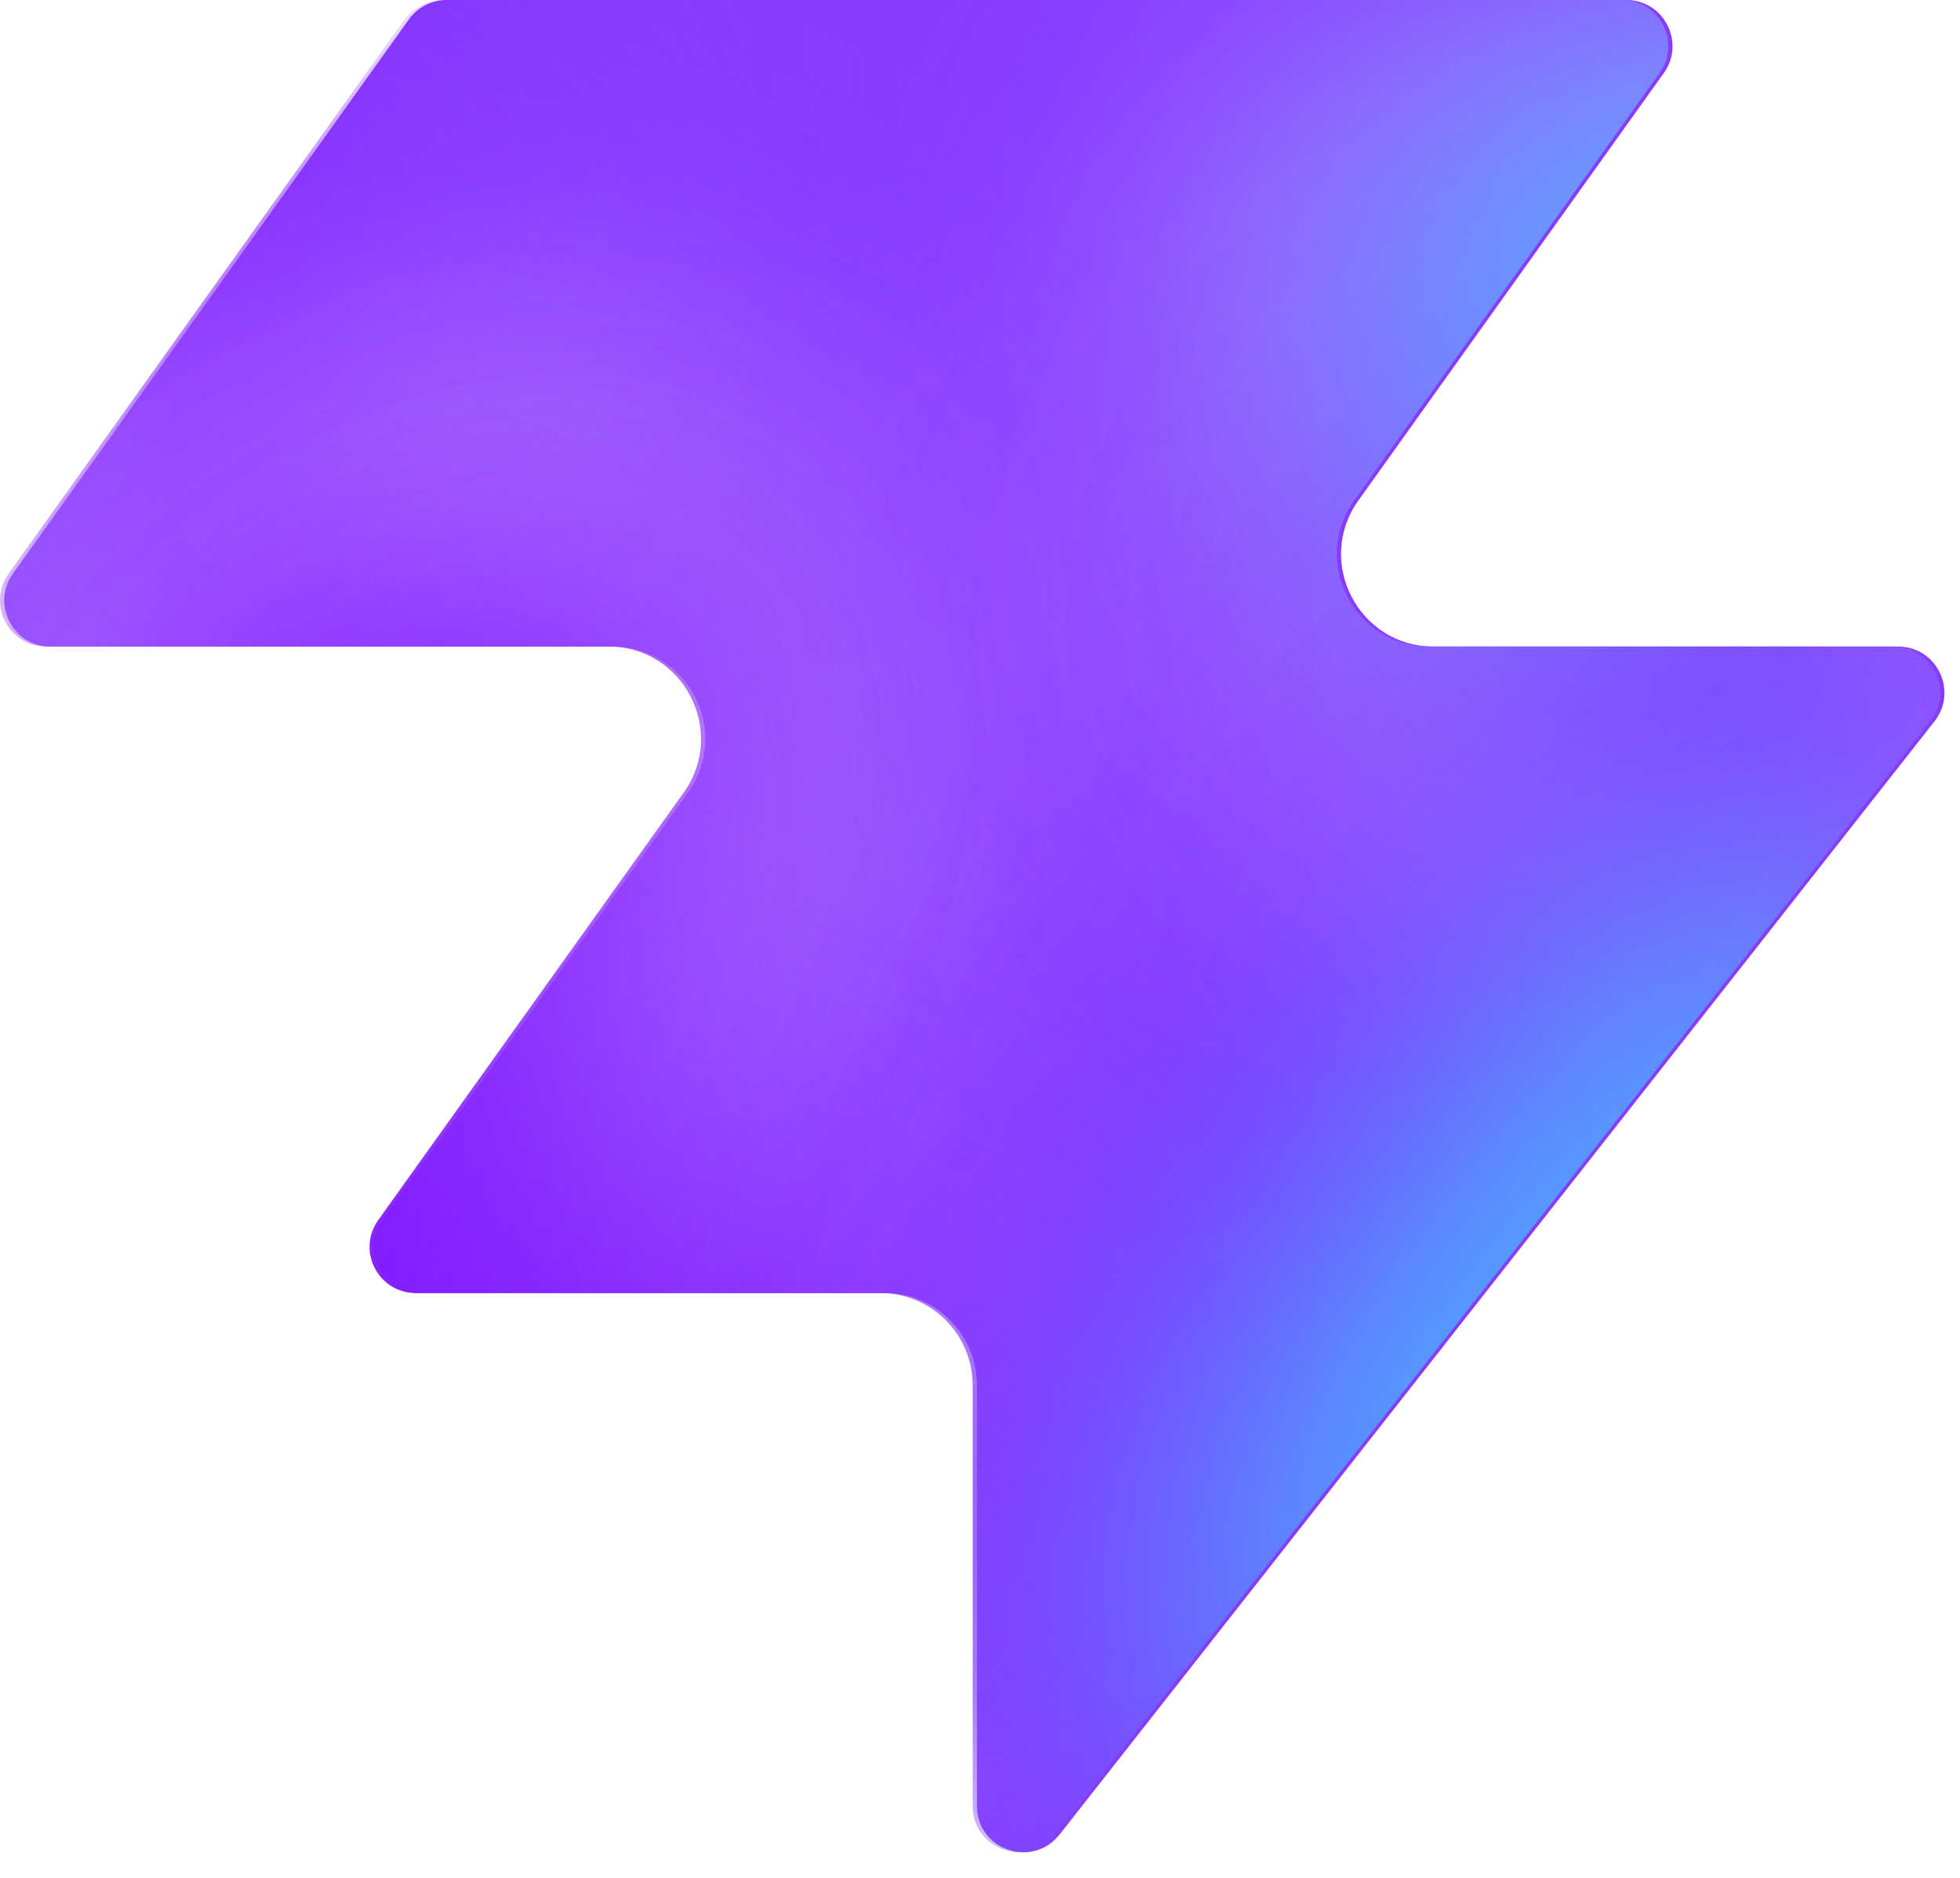
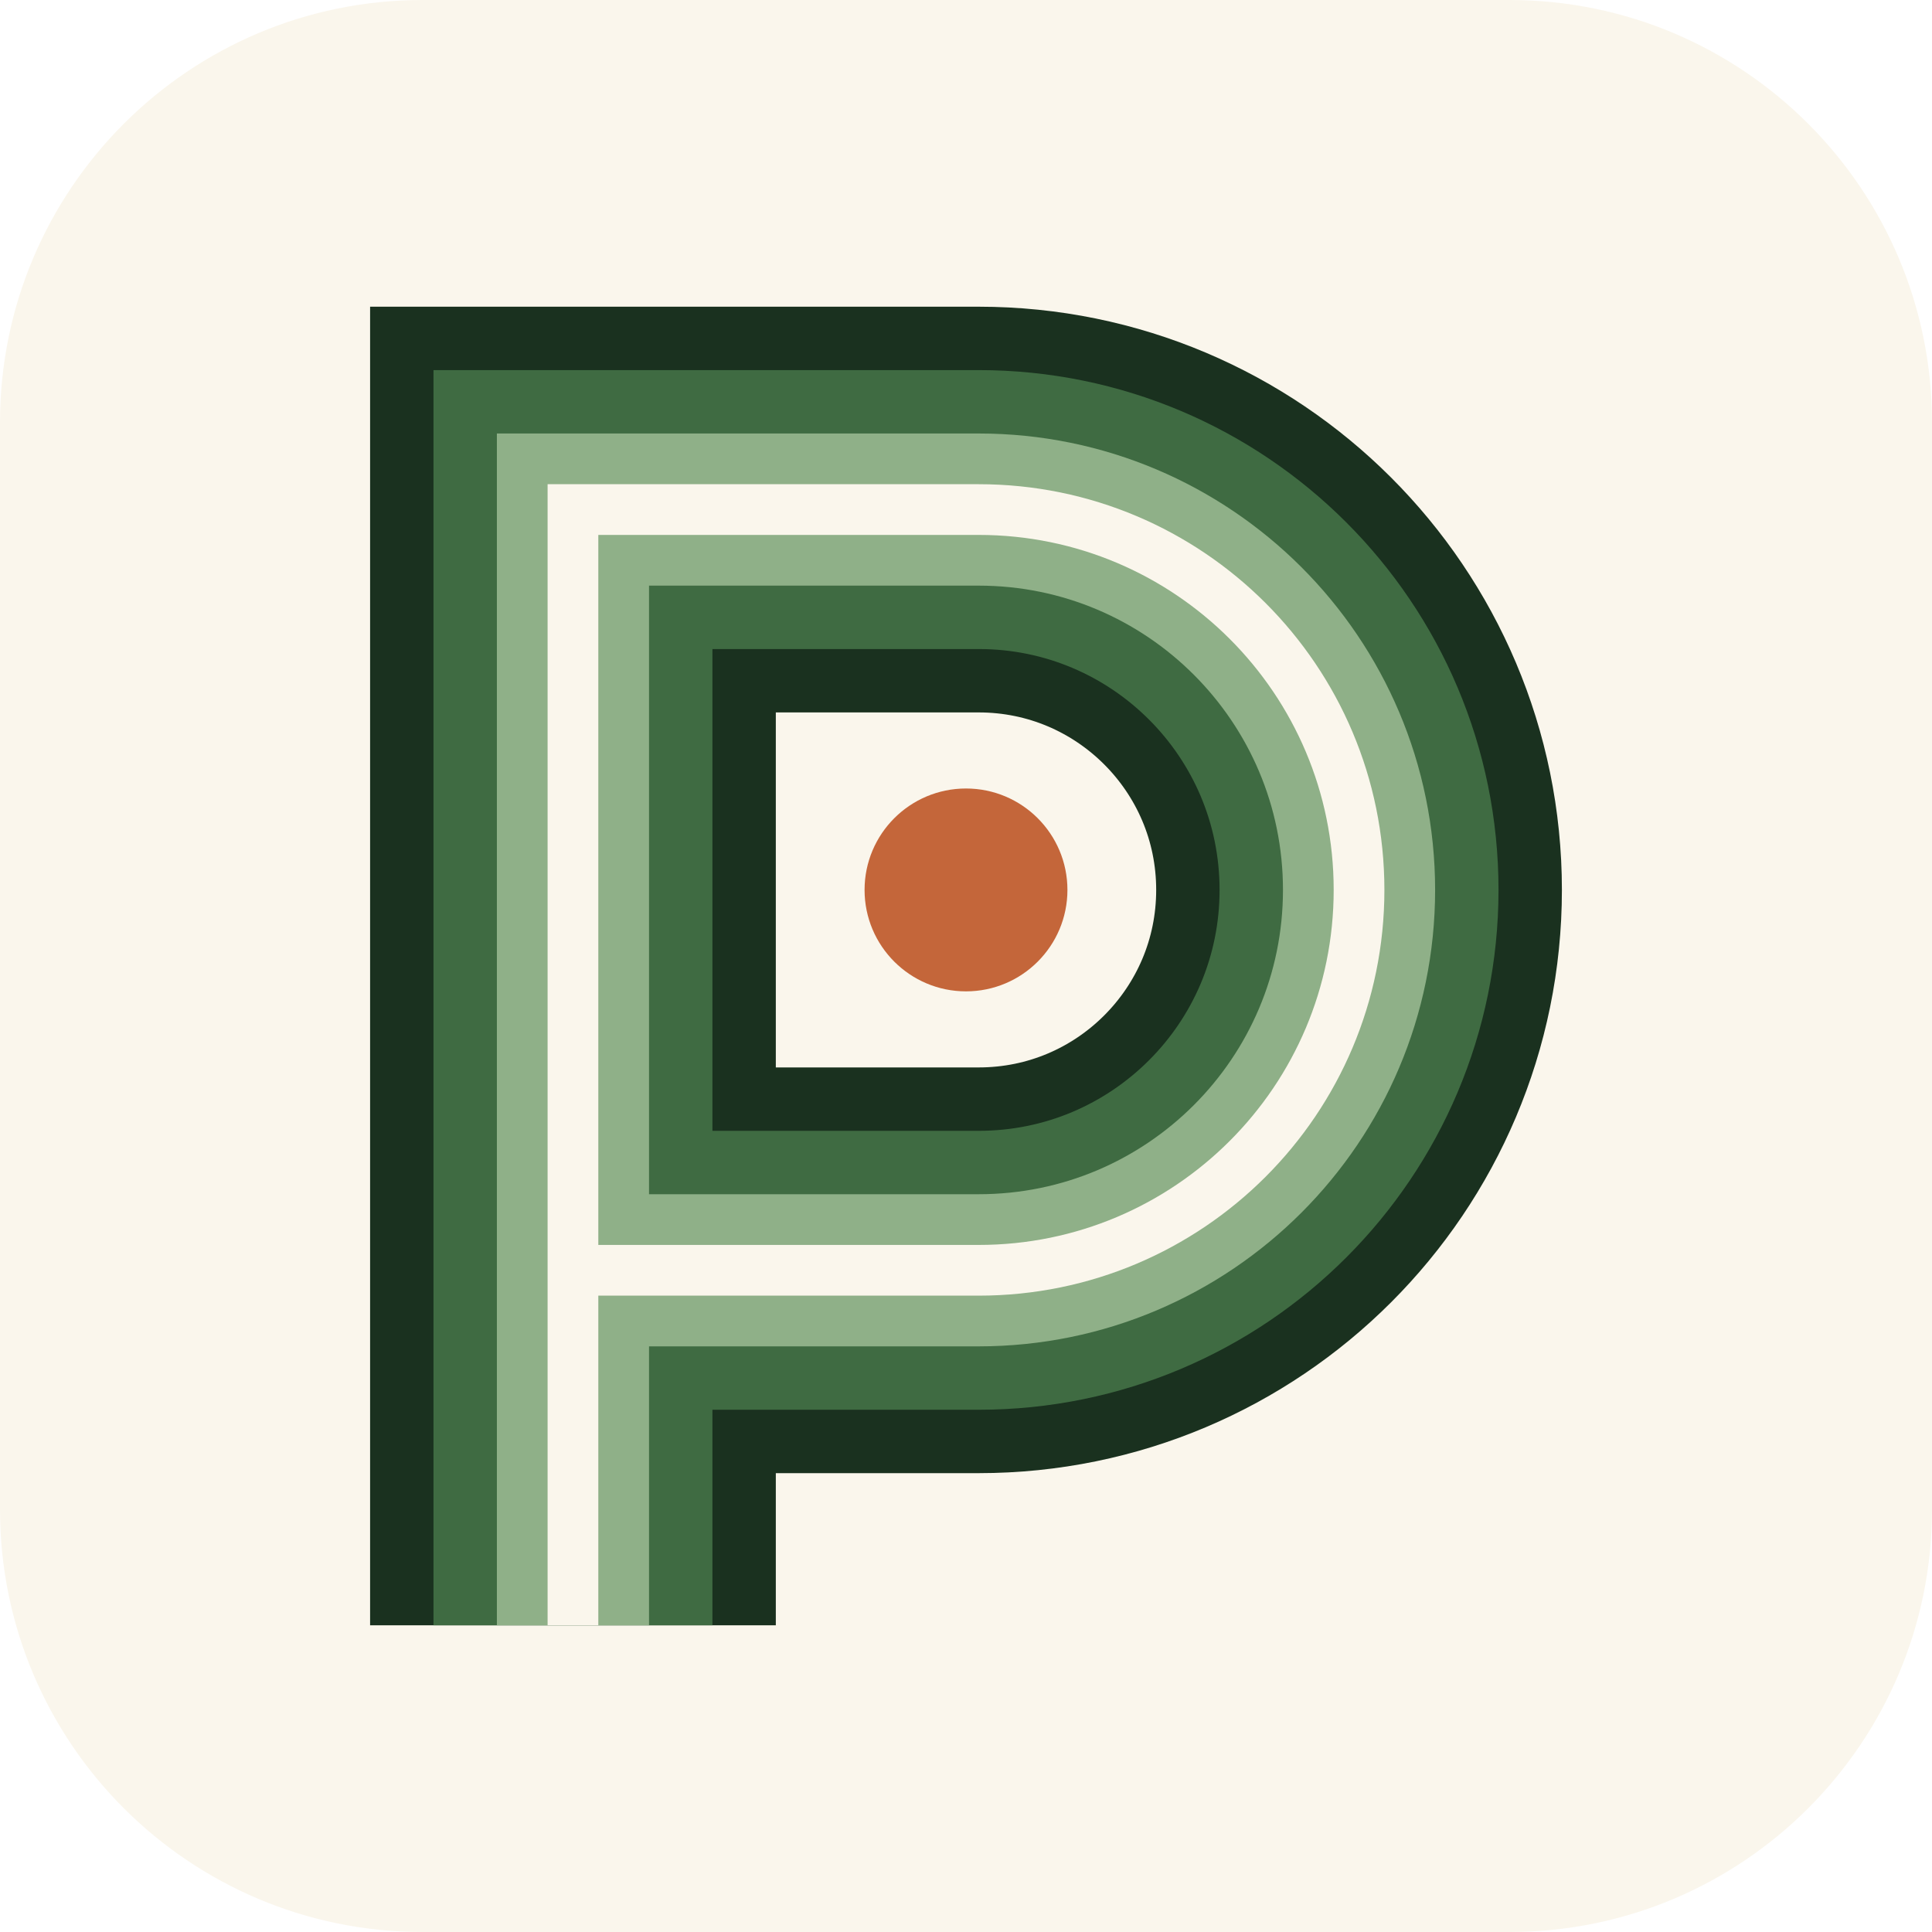
- <svg xmlns="http://www.w3.org/2000/svg" width="48" height="46" fill="none" viewBox="0 0 48 46">
-   <path fill="#863bff" d="M25.946 44.938c-.664.845-2.021.375-2.021-.698V33.937a2.26 2.26 0 0 0-2.262-2.262H10.287c-.92 0-1.456-1.04-.92-1.788l7.48-10.471c1.07-1.497 0-3.578-1.842-3.578H1.237c-.92 0-1.456-1.04-.92-1.788L10.013.474c.214-.297.556-.474.92-.474h28.894c.92 0 1.456 1.04.92 1.788l-7.48 10.471c-1.07 1.498 0 3.579 1.842 3.579h11.377c.943 0 1.473 1.088.89 1.83L25.947 44.94z" style="fill:#863bff;fill:color(display-p3 .525 .23 1);fill-opacity:1" />
-   <mask id="a" width="48" height="46" x="0" y="0" maskUnits="userSpaceOnUse" style="mask-type:alpha">
-     <path fill="#000" d="M25.842 44.938c-.664.844-2.021.375-2.021-.698V33.937a2.26 2.26 0 0 0-2.262-2.262H10.183c-.92 0-1.456-1.04-.92-1.788l7.48-10.471c1.07-1.498 0-3.579-1.842-3.579H1.133c-.92 0-1.456-1.04-.92-1.787L9.91.473c.214-.297.556-.474.92-.474h28.894c.92 0 1.456 1.04.92 1.788l-7.48 10.471c-1.07 1.498 0 3.578 1.842 3.578h11.377c.943 0 1.473 1.088.89 1.832L25.843 44.94z" style="fill:#000;fill-opacity:1" />
-   </mask>
-   <g mask="url(#a)">
-     <g filter="url(#b)">
-       <ellipse cx="5.508" cy="14.704" fill="#ede6ff" rx="5.508" ry="14.704" style="fill:#ede6ff;fill:color(display-p3 .927 .903 1);fill-opacity:1" transform="matrix(.00324 1 1 -.00324 -4.47 31.516)" />
-     </g>
-     <g filter="url(#c)">
-       <ellipse cx="10.399" cy="29.851" fill="#ede6ff" rx="10.399" ry="29.851" style="fill:#ede6ff;fill:color(display-p3 .927 .903 1);fill-opacity:1" transform="matrix(.00324 1 1 -.00324 -39.328 7.883)" />
-     </g>
-     <g filter="url(#d)">
-       <ellipse cx="5.508" cy="30.487" fill="#7e14ff" rx="5.508" ry="30.487" style="fill:#7e14ff;fill:color(display-p3 .492 .077 1);fill-opacity:1" transform="rotate(89.814 -25.913 -14.639)scale(1 -1)" />
-     </g>
-     <g filter="url(#e)">
-       <ellipse cx="5.508" cy="30.599" fill="#7e14ff" rx="5.508" ry="30.599" style="fill:#7e14ff;fill:color(display-p3 .492 .077 1);fill-opacity:1" transform="rotate(89.814 -32.644 -3.334)scale(1 -1)" />
-     </g>
-     <g filter="url(#f)">
-       <ellipse cx="5.508" cy="30.599" fill="#7e14ff" rx="5.508" ry="30.599" style="fill:#7e14ff;fill:color(display-p3 .492 .077 1);fill-opacity:1" transform="matrix(.00324 1 1 -.00324 -34.34 30.47)" />
-     </g>
-     <g filter="url(#g)">
-       <ellipse cx="14.072" cy="22.078" fill="#ede6ff" rx="14.072" ry="22.078" style="fill:#ede6ff;fill:color(display-p3 .927 .903 1);fill-opacity:1" transform="rotate(93.35 24.506 48.493)scale(-1 1)" />
-     </g>
-     <g filter="url(#h)">
-       <ellipse cx="3.47" cy="21.501" fill="#7e14ff" rx="3.47" ry="21.501" style="fill:#7e14ff;fill:color(display-p3 .492 .077 1);fill-opacity:1" transform="rotate(89.009 28.708 47.59)scale(-1 1)" />
-     </g>
-     <g filter="url(#i)">
-       <ellipse cx="3.47" cy="21.501" fill="#7e14ff" rx="3.47" ry="21.501" style="fill:#7e14ff;fill:color(display-p3 .492 .077 1);fill-opacity:1" transform="rotate(89.009 28.708 47.59)scale(-1 1)" />
-     </g>
-     <g filter="url(#j)">
-       <ellipse cx=".387" cy="8.972" fill="#7e14ff" rx="4.407" ry="29.108" style="fill:#7e14ff;fill:color(display-p3 .492 .077 1);fill-opacity:1" transform="rotate(39.51 .387 8.972)" />
-     </g>
-     <g filter="url(#k)">
-       <ellipse cx="47.523" cy="-6.092" fill="#7e14ff" rx="4.407" ry="29.108" style="fill:#7e14ff;fill:color(display-p3 .492 .077 1);fill-opacity:1" transform="rotate(37.892 47.523 -6.092)" />
-     </g>
-     <g filter="url(#l)">
-       <ellipse cx="41.412" cy="6.333" fill="#47bfff" rx="5.971" ry="9.665" style="fill:#47bfff;fill:color(display-p3 .28 .748 1);fill-opacity:1" transform="rotate(37.892 41.412 6.333)" />
-     </g>
-     <g filter="url(#m)">
-       <ellipse cx="-1.879" cy="38.332" fill="#7e14ff" rx="4.407" ry="29.108" style="fill:#7e14ff;fill:color(display-p3 .492 .077 1);fill-opacity:1" transform="rotate(37.892 -1.88 38.332)" />
-     </g>
-     <g filter="url(#n)">
-       <ellipse cx="-1.879" cy="38.332" fill="#7e14ff" rx="4.407" ry="29.108" style="fill:#7e14ff;fill:color(display-p3 .492 .077 1);fill-opacity:1" transform="rotate(37.892 -1.88 38.332)" />
-     </g>
-     <g filter="url(#o)">
-       <ellipse cx="35.651" cy="29.907" fill="#7e14ff" rx="4.407" ry="29.108" style="fill:#7e14ff;fill:color(display-p3 .492 .077 1);fill-opacity:1" transform="rotate(37.892 35.651 29.907)" />
-     </g>
-     <g filter="url(#p)">
-       <ellipse cx="38.418" cy="32.4" fill="#47bfff" rx="5.971" ry="15.297" style="fill:#47bfff;fill:color(display-p3 .28 .748 1);fill-opacity:1" transform="rotate(37.892 38.418 32.4)" />
+ <svg xmlns="http://www.w3.org/2000/svg" viewBox="0 0 64 64">
+   <rect width="64" height="64" rx="14" fill="#FAF6EC" />
+   <g transform="translate(5.12 6.8) scale(0.84)">
+     <g transform="translate(-3.5 0)" fill="none" stroke-linejoin="miter" stroke-linecap="butt">
+       <path d="M20 56V12H36A15 15 0 0 1 36 42H20" stroke="#1A311F" stroke-width="16" />
+       <path d="M20 56V12H36A15 15 0 0 1 36 42H20" stroke="#3F6B42" stroke-width="11" />
+       <path d="M20 56V12H36A15 15 0 0 1 36 42H20" stroke="#8FB088" stroke-width="6" />
+       <path d="M20 56V12H36A15 15 0 0 1 36 42H20" stroke="#FAF6EC" stroke-width="2" />
+       <circle cx="35.5" cy="27" r="4" fill="#C4663A" stroke="none" />
    </g>
  </g>
-   <defs>
-     <filter id="b" width="60.045" height="41.654" x="-19.77" y="16.149" color-interpolation-filters="sRGB" filterUnits="userSpaceOnUse">
-       <feFlood flood-opacity="0" result="BackgroundImageFix" />
-       <feBlend in="SourceGraphic" in2="BackgroundImageFix" result="shape" />
-       <feGaussianBlur result="effect1_foregroundBlur_2002_17158" stdDeviation="7.659" />
-     </filter>
-     <filter id="c" width="90.34" height="51.437" x="-54.613" y="-7.533" color-interpolation-filters="sRGB" filterUnits="userSpaceOnUse">
-       <feFlood flood-opacity="0" result="BackgroundImageFix" />
-       <feBlend in="SourceGraphic" in2="BackgroundImageFix" result="shape" />
-       <feGaussianBlur result="effect1_foregroundBlur_2002_17158" stdDeviation="7.659" />
-     </filter>
-     <filter id="d" width="79.355" height="29.4" x="-49.64" y="2.03" color-interpolation-filters="sRGB" filterUnits="userSpaceOnUse">
-       <feFlood flood-opacity="0" result="BackgroundImageFix" />
-       <feBlend in="SourceGraphic" in2="BackgroundImageFix" result="shape" />
-       <feGaussianBlur result="effect1_foregroundBlur_2002_17158" stdDeviation="4.596" />
-     </filter>
-     <filter id="e" width="79.579" height="29.4" x="-45.045" y="20.029" color-interpolation-filters="sRGB" filterUnits="userSpaceOnUse">
-       <feFlood flood-opacity="0" result="BackgroundImageFix" />
-       <feBlend in="SourceGraphic" in2="BackgroundImageFix" result="shape" />
-       <feGaussianBlur result="effect1_foregroundBlur_2002_17158" stdDeviation="4.596" />
-     </filter>
-     <filter id="f" width="79.579" height="29.4" x="-43.513" y="21.178" color-interpolation-filters="sRGB" filterUnits="userSpaceOnUse">
-       <feFlood flood-opacity="0" result="BackgroundImageFix" />
-       <feBlend in="SourceGraphic" in2="BackgroundImageFix" result="shape" />
-       <feGaussianBlur result="effect1_foregroundBlur_2002_17158" stdDeviation="4.596" />
-     </filter>
-     <filter id="g" width="74.749" height="58.852" x="15.756" y="-17.901" color-interpolation-filters="sRGB" filterUnits="userSpaceOnUse">
-       <feFlood flood-opacity="0" result="BackgroundImageFix" />
-       <feBlend in="SourceGraphic" in2="BackgroundImageFix" result="shape" />
-       <feGaussianBlur result="effect1_foregroundBlur_2002_17158" stdDeviation="7.659" />
-     </filter>
-     <filter id="h" width="61.377" height="25.362" x="23.548" y="2.284" color-interpolation-filters="sRGB" filterUnits="userSpaceOnUse">
-       <feFlood flood-opacity="0" result="BackgroundImageFix" />
-       <feBlend in="SourceGraphic" in2="BackgroundImageFix" result="shape" />
-       <feGaussianBlur result="effect1_foregroundBlur_2002_17158" stdDeviation="4.596" />
-     </filter>
-     <filter id="i" width="61.377" height="25.362" x="23.548" y="2.284" color-interpolation-filters="sRGB" filterUnits="userSpaceOnUse">
-       <feFlood flood-opacity="0" result="BackgroundImageFix" />
-       <feBlend in="SourceGraphic" in2="BackgroundImageFix" result="shape" />
-       <feGaussianBlur result="effect1_foregroundBlur_2002_17158" stdDeviation="4.596" />
-     </filter>
-     <filter id="j" width="56.045" height="63.649" x="-27.636" y="-22.853" color-interpolation-filters="sRGB" filterUnits="userSpaceOnUse">
-       <feFlood flood-opacity="0" result="BackgroundImageFix" />
-       <feBlend in="SourceGraphic" in2="BackgroundImageFix" result="shape" />
-       <feGaussianBlur result="effect1_foregroundBlur_2002_17158" stdDeviation="4.596" />
-     </filter>
-     <filter id="k" width="54.814" height="64.646" x="20.116" y="-38.415" color-interpolation-filters="sRGB" filterUnits="userSpaceOnUse">
-       <feFlood flood-opacity="0" result="BackgroundImageFix" />
-       <feBlend in="SourceGraphic" in2="BackgroundImageFix" result="shape" />
-       <feGaussianBlur result="effect1_foregroundBlur_2002_17158" stdDeviation="4.596" />
-     </filter>
-     <filter id="l" width="33.541" height="35.313" x="24.641" y="-11.323" color-interpolation-filters="sRGB" filterUnits="userSpaceOnUse">
-       <feFlood flood-opacity="0" result="BackgroundImageFix" />
-       <feBlend in="SourceGraphic" in2="BackgroundImageFix" result="shape" />
-       <feGaussianBlur result="effect1_foregroundBlur_2002_17158" stdDeviation="4.596" />
-     </filter>
-     <filter id="m" width="54.814" height="64.646" x="-29.286" y="6.009" color-interpolation-filters="sRGB" filterUnits="userSpaceOnUse">
-       <feFlood flood-opacity="0" result="BackgroundImageFix" />
-       <feBlend in="SourceGraphic" in2="BackgroundImageFix" result="shape" />
-       <feGaussianBlur result="effect1_foregroundBlur_2002_17158" stdDeviation="4.596" />
-     </filter>
-     <filter id="n" width="54.814" height="64.646" x="-29.286" y="6.009" color-interpolation-filters="sRGB" filterUnits="userSpaceOnUse">
-       <feFlood flood-opacity="0" result="BackgroundImageFix" />
-       <feBlend in="SourceGraphic" in2="BackgroundImageFix" result="shape" />
-       <feGaussianBlur result="effect1_foregroundBlur_2002_17158" stdDeviation="4.596" />
-     </filter>
-     <filter id="o" width="54.814" height="64.646" x="8.244" y="-2.416" color-interpolation-filters="sRGB" filterUnits="userSpaceOnUse">
-       <feFlood flood-opacity="0" result="BackgroundImageFix" />
-       <feBlend in="SourceGraphic" in2="BackgroundImageFix" result="shape" />
-       <feGaussianBlur result="effect1_foregroundBlur_2002_17158" stdDeviation="4.596" />
-     </filter>
-     <filter id="p" width="39.409" height="43.623" x="18.713" y="10.588" color-interpolation-filters="sRGB" filterUnits="userSpaceOnUse">
-       <feFlood flood-opacity="0" result="BackgroundImageFix" />
-       <feBlend in="SourceGraphic" in2="BackgroundImageFix" result="shape" />
-       <feGaussianBlur result="effect1_foregroundBlur_2002_17158" stdDeviation="4.596" />
-     </filter>
-   </defs>
</svg>
